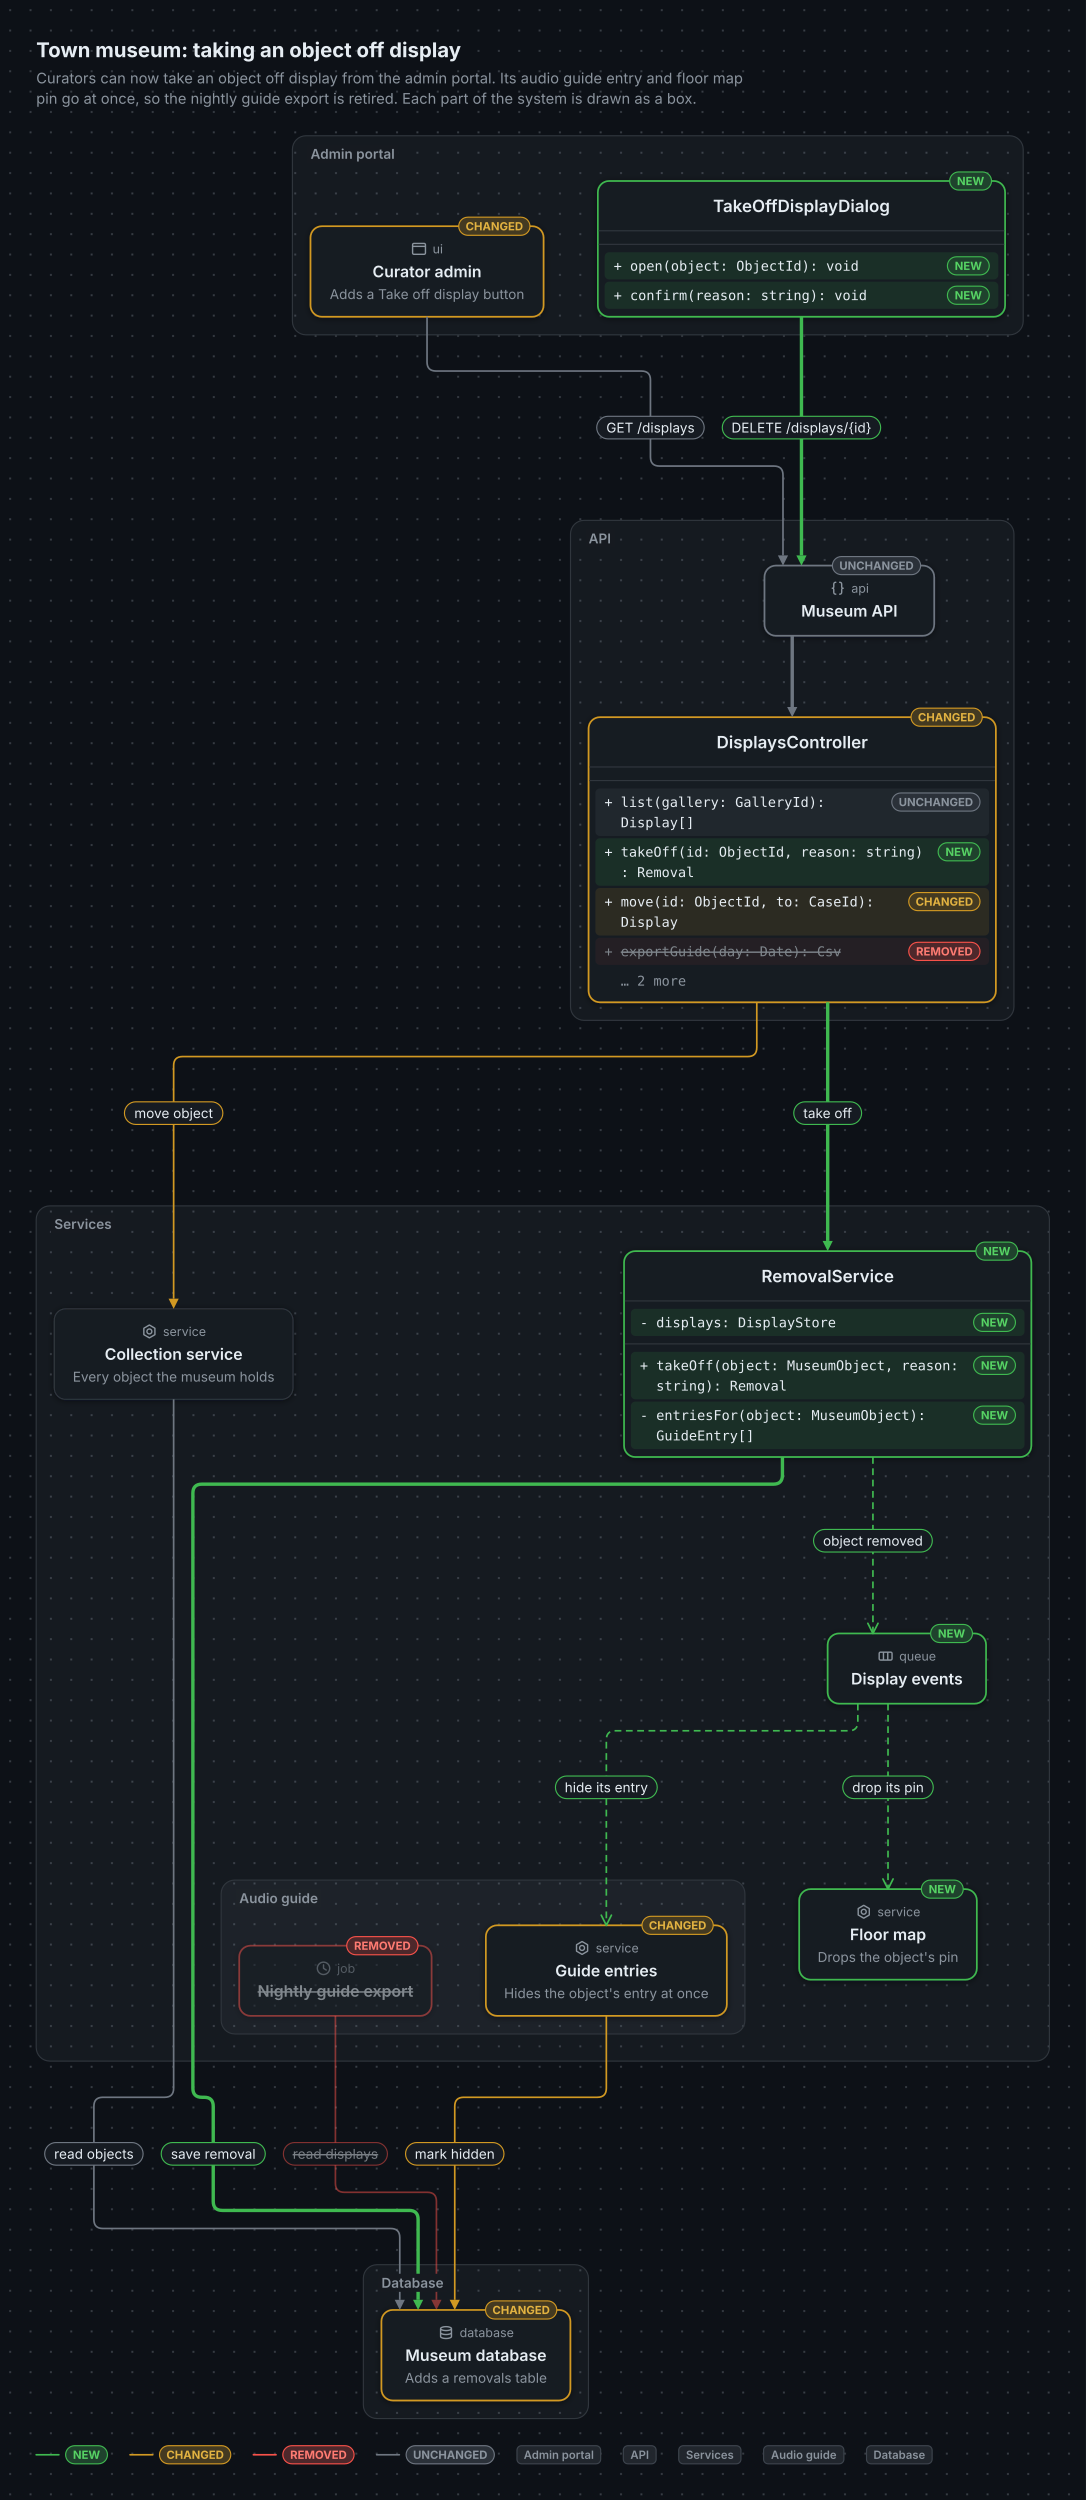
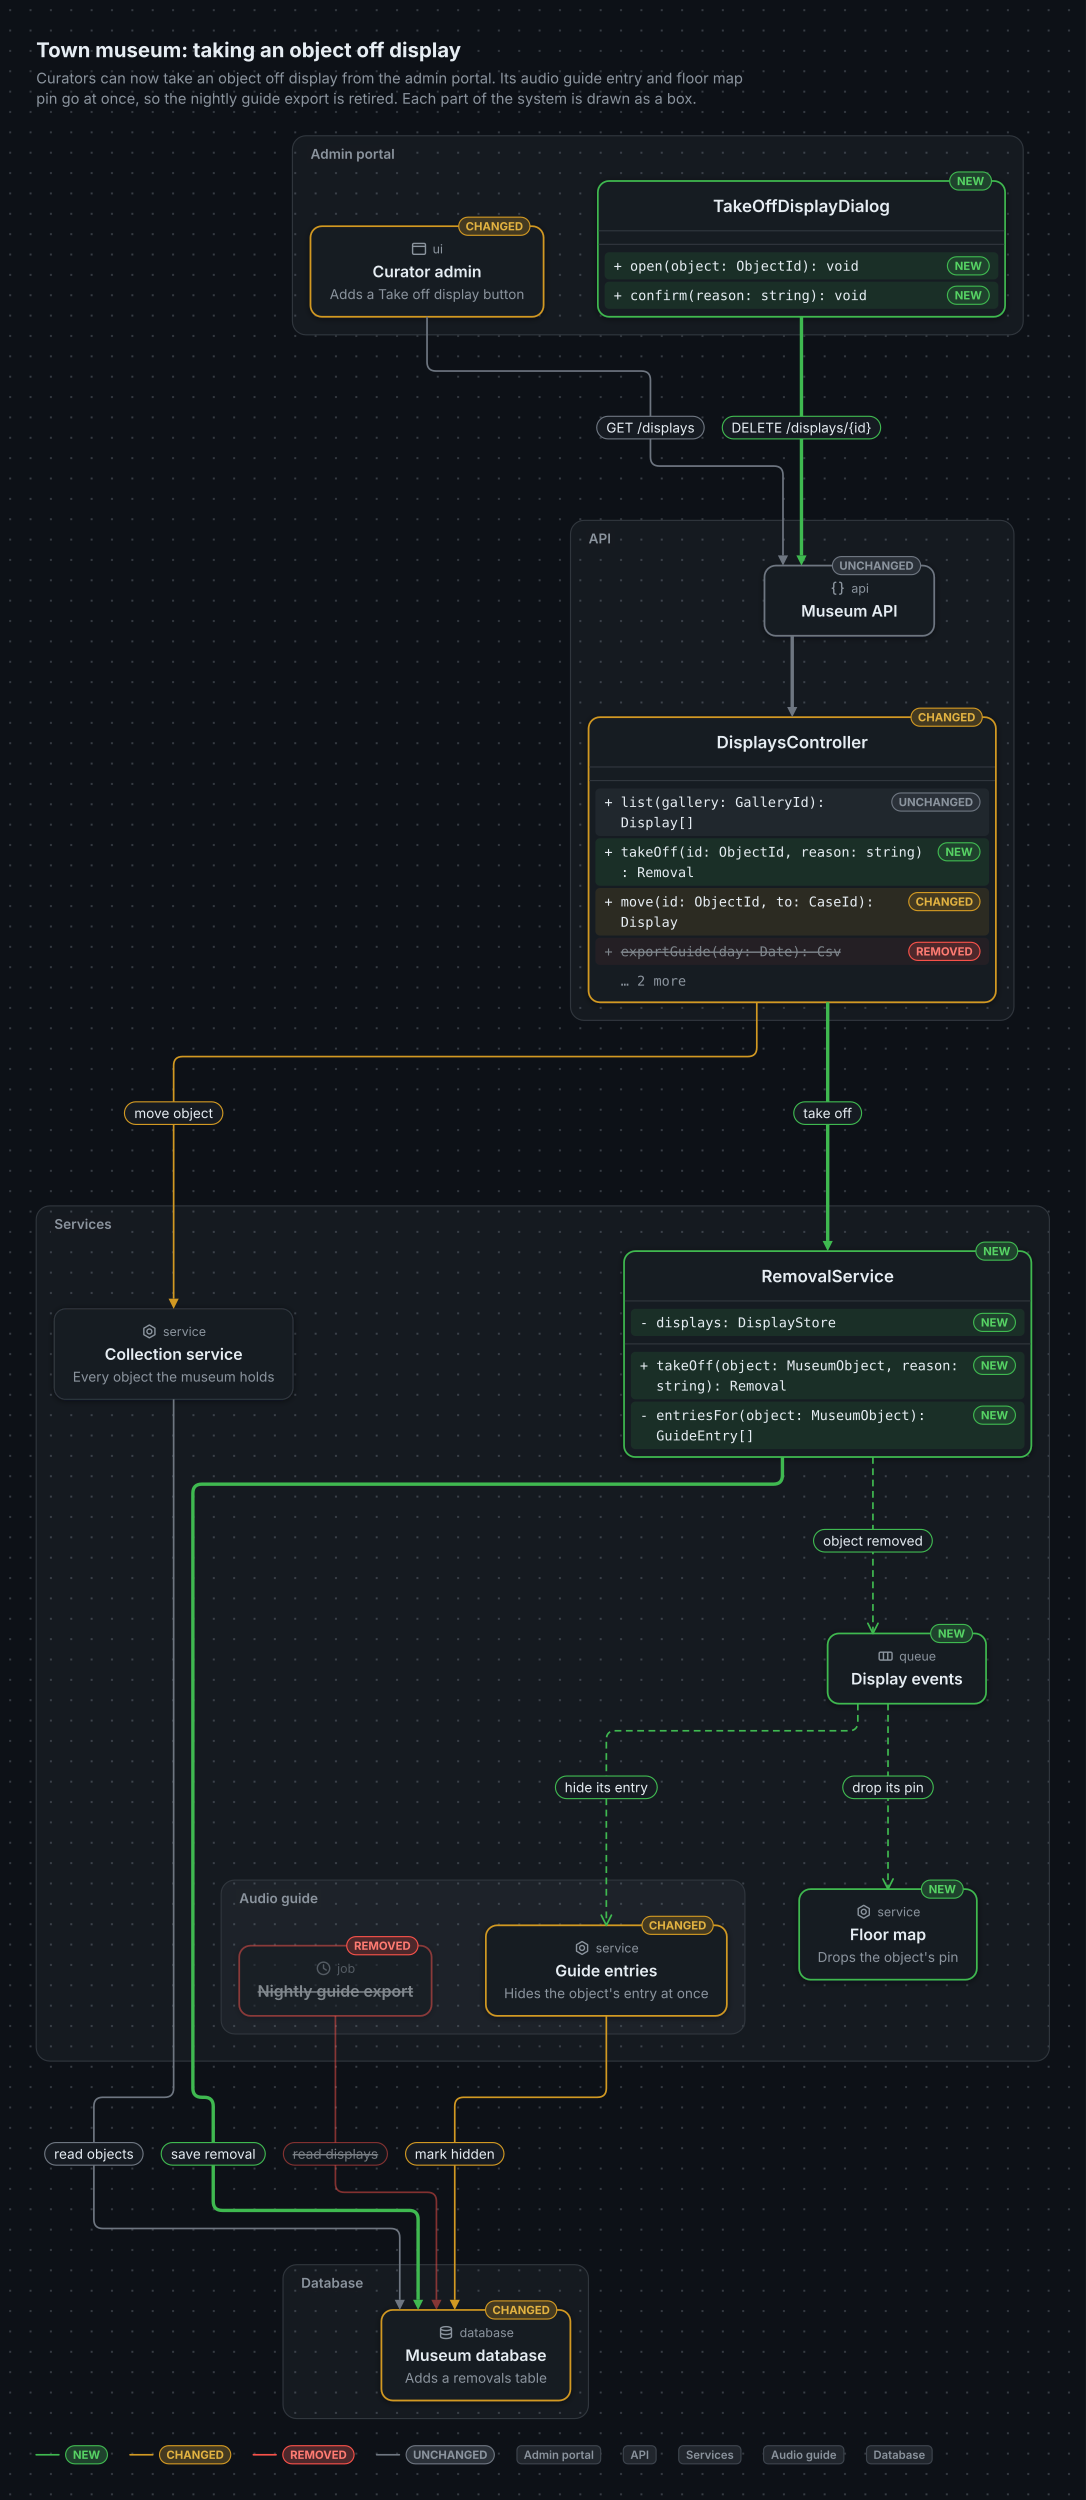
<svg xmlns="http://www.w3.org/2000/svg" width="960" height="2210" viewBox="0 0 960 2210">
  <defs>
    <pattern id="structa-grid-dark" width="18" height="18" patternUnits="userSpaceOnUse">
      <circle cx="9" cy="9" r="1" fill="#6e7681" fill-opacity="0.4" />
    </pattern>
    <filter id="structa-shadow-dark" x="-20%" y="-30%" width="140%" height="170%">
      <feDropShadow dx="0" dy="1" stdDeviation="3" flood-color="#010409" flood-opacity="0.5" />
    </filter>
  </defs>
  <rect width="960" height="2210" fill="#0d1117" />
  <rect width="960" height="2210" fill="url(#structa-grid-dark)" />
  <g class="title">
    <text x="32" y="50.55" font-family="Structa Inter, Inter, sans-serif" font-size="18" font-weight="700" fill="#e6edf3">Town museum: taking an object off display</text>
  </g>
  <g class="description">
    <text x="32" y="73.73" font-family="Structa Inter, Inter, sans-serif" font-size="13" font-weight="400" fill="#8b949e">Curators can now take an object off display from the admin portal. Its audio guide entry and floor map</text>
    <text x="32" y="91.73" font-family="Structa Inter, Inter, sans-serif" font-size="13" font-weight="400" fill="#8b949e">pin go at once, so the nightly guide export is retired. Each part of the system is drawn as a box.</text>
  </g>
  <g class="area" data-area="portal">
    <rect class="area-box" x="258.5" y="120" width="646" height="176" rx="12" fill="#8b949e" fill-opacity="0.07" stroke="#30363d" stroke-width="1" />
  </g>
  <g class="area" data-area="api">
    <rect class="area-box" x="504.33" y="460" width="392" height="442" rx="12" fill="#8b949e" fill-opacity="0.07" stroke="#30363d" stroke-width="1" />
  </g>
  <g class="area" data-area="services">
    <rect class="area-box" x="32" y="1066" width="895.67" height="756" rx="12" fill="#8b949e" fill-opacity="0.07" stroke="#30363d" stroke-width="1" />
  </g>
  <g class="area" data-area="guide" data-parent="services">
    <rect class="area-box" x="195.5" y="1662" width="463" height="136" rx="12" fill="#8b949e" fill-opacity="0.07" stroke="#30363d" stroke-width="1" />
  </g>
  <g class="area" data-area="data">
-     <rect class="area-box" x="321.2" y="2002" width="199" height="136" rx="12" fill="#8b949e" fill-opacity="0.07" stroke="#30363d" stroke-width="1" />
+     <rect class="area-box" x="250.2" y="2002" width="270" height="136" rx="12" fill="#8b949e" fill-opacity="0.07" stroke="#30363d" stroke-width="1" />
  </g>
  <g class="card" data-id="console" data-kind="ui" data-status="changed" data-area="portal">
    <rect class="outline" x="274.5" y="200" width="206" height="80" rx="10" fill="#161b22" stroke="#d29922" stroke-width="1.5" filter="url(#structa-shadow-dark)" />
    <path class="icon" d="M366.04 215.19 L374.79 215.19 Q376.1 215.19 376.1 216.5 L376.1 223.5 Q376.1 224.81 374.79 224.81 L366.04 224.81 Q364.73 224.81 364.73 223.5 L364.73 216.5 Q364.73 215.19 366.04 215.19 Z M364.73 217.81 L376.1 217.81" fill="none" stroke="#8b949e" stroke-width="1.25" stroke-linecap="round" stroke-linejoin="round" />
    <text x="382.42" y="224" font-family="Structa Inter, Inter, sans-serif" font-size="11" font-weight="400" fill="#8b949e">ui</text>
    <text x="377.5" y="245.09" font-family="Structa Inter, Inter, sans-serif" font-size="14" font-weight="600" fill="#e6edf3" text-anchor="middle">Curator admin</text>
    <text x="377.5" y="264.37" font-family="Structa Inter, Inter, sans-serif" font-size="12" font-weight="400" fill="#8b949e" text-anchor="middle">Adds a Take off display button</text>
    <g class="badge">
      <rect x="405.5" y="192" width="63" height="16" rx="8" fill="#161b22" />
      <rect x="405.5" y="192" width="63" height="16" rx="8" fill="#d29922" fill-opacity="0.25" stroke="#d29922" stroke-width="1" />
      <text x="437" y="203.64" font-family="Structa Inter, Inter, sans-serif" font-size="10" font-weight="700" fill="#e3b341" text-anchor="middle">CHANGED</text>
    </g>
  </g>
  <g class="card" data-id="dialog" data-kind="class" data-status="new" data-area="portal">
    <rect class="outline" x="528.5" y="160" width="360" height="120" rx="10" fill="#161b22" stroke="#3fb950" stroke-width="1.5" filter="url(#structa-shadow-dark)" />
    <line class="divider" x1="529.25" y1="204" x2="887.75" y2="204" stroke="#30363d" stroke-width="1" />
    <line class="divider" x1="529.25" y1="216" x2="887.75" y2="216" stroke="#30363d" stroke-width="1" />
    <text x="708.5" y="187.46" font-family="Structa Inter, Inter, sans-serif" font-size="15" font-weight="600" fill="#e6edf3" text-anchor="middle">TakeOffDisplayDialog</text>
    <g class="row" data-id="methods[0]" data-kind="method" data-status="new">
      <rect x="534.5" y="223" width="348" height="24" rx="4" fill="#3fb950" fill-opacity="0.12" />
      <g class="symbol">
        <text x="542.5" y="239.32" font-family="Structa JetBrains Mono, JetBrains Mono, monospace" font-size="12" font-weight="400" fill="#e6edf3">+</text>
      </g>
      <text x="556.9" y="239.32" font-family="Structa JetBrains Mono, JetBrains Mono, monospace" font-size="12" font-weight="400" fill="#e6edf3">open(object: ObjectId): void</text>
      <g class="badge">
        <rect x="837.5" y="227" width="37" height="16" rx="8" fill="#161b22" />
        <rect x="837.5" y="227" width="37" height="16" rx="8" fill="#3fb950" fill-opacity="0.25" stroke="#3fb950" stroke-width="1" />
        <text x="856" y="238.64" font-family="Structa Inter, Inter, sans-serif" font-size="10" font-weight="700" fill="#56d364" text-anchor="middle">NEW</text>
      </g>
    </g>
    <g class="row" data-id="methods[1]" data-kind="method" data-status="new">
      <rect x="534.5" y="249" width="348" height="24" rx="4" fill="#3fb950" fill-opacity="0.12" />
      <g class="symbol">
        <text x="542.5" y="265.32" font-family="Structa JetBrains Mono, JetBrains Mono, monospace" font-size="12" font-weight="400" fill="#e6edf3">+</text>
      </g>
      <text x="556.9" y="265.32" font-family="Structa JetBrains Mono, JetBrains Mono, monospace" font-size="12" font-weight="400" fill="#e6edf3">confirm(reason: string): void</text>
      <g class="badge">
        <rect x="837.5" y="253" width="37" height="16" rx="8" fill="#161b22" />
        <rect x="837.5" y="253" width="37" height="16" rx="8" fill="#3fb950" fill-opacity="0.25" stroke="#3fb950" stroke-width="1" />
        <text x="856" y="264.64" font-family="Structa Inter, Inter, sans-serif" font-size="10" font-weight="700" fill="#56d364" text-anchor="middle">NEW</text>
      </g>
    </g>
    <g class="badge">
      <rect x="839.5" y="152" width="37" height="16" rx="8" fill="#161b22" />
      <rect x="839.5" y="152" width="37" height="16" rx="8" fill="#3fb950" fill-opacity="0.25" stroke="#3fb950" stroke-width="1" />
      <text x="858" y="163.64" font-family="Structa Inter, Inter, sans-serif" font-size="10" font-weight="700" fill="#56d364" text-anchor="middle">NEW</text>
    </g>
  </g>
  <g class="card" data-id="gateway" data-kind="api" data-status="unchanged" data-area="api">
    <rect class="outline" x="675.83" y="500" width="150" height="62" rx="10" fill="#161b22" stroke="#6e7681" stroke-width="1.5" filter="url(#structa-shadow-dark)" />
    <path class="icon" d="M738.8 514.75 Q737.05 514.75 737.05 516.5 L737.05 518.69 Q737.05 520 735.73 520 Q737.05 520 737.05 521.31 L737.05 523.5 Q737.05 525.25 738.8 525.25 M742.3 514.75 Q744.05 514.75 744.05 516.5 L744.05 518.69 Q744.05 520 745.36 520 Q744.05 520 744.05 521.31 L744.05 523.5 Q744.05 525.25 742.3 525.25" fill="none" stroke="#8b949e" stroke-width="1.25" stroke-linecap="round" stroke-linejoin="round" />
    <text x="752.55" y="524" font-family="Structa Inter, Inter, sans-serif" font-size="11" font-weight="400" fill="#8b949e">api</text>
    <text x="750.83" y="545.09" font-family="Structa Inter, Inter, sans-serif" font-size="14" font-weight="600" fill="#e6edf3" text-anchor="middle">Museum API</text>
    <g class="badge">
      <rect x="735.83" y="492" width="78" height="16" rx="8" fill="#161b22" />
      <rect x="735.83" y="492" width="78" height="16" rx="8" fill="#6e7681" fill-opacity="0.25" stroke="#6e7681" stroke-width="1" />
      <text x="774.83" y="503.64" font-family="Structa Inter, Inter, sans-serif" font-size="10" font-weight="700" fill="#8b949e" text-anchor="middle">UNCHANGED</text>
    </g>
  </g>
  <g class="card" data-id="controller" data-kind="class" data-status="changed" data-area="api">
    <rect class="outline" x="520.33" y="634" width="360" height="252" rx="10" fill="#161b22" stroke="#d29922" stroke-width="1.5" filter="url(#structa-shadow-dark)" />
    <line class="divider" x1="521.08" y1="678" x2="879.58" y2="678" stroke="#30363d" stroke-width="1" />
    <line class="divider" x1="521.08" y1="690" x2="879.58" y2="690" stroke="#30363d" stroke-width="1" />
    <text x="700.33" y="661.46" font-family="Structa Inter, Inter, sans-serif" font-size="15" font-weight="600" fill="#e6edf3" text-anchor="middle">DisplaysController</text>
    <g class="more">
      <text x="548.73" y="871.32" font-family="Structa JetBrains Mono, JetBrains Mono, monospace" font-size="12" font-weight="400" fill="#8b949e">… 2 more</text>
    </g>
    <g class="row" data-id="methods[0]" data-kind="method" data-status="unchanged">
      <rect x="526.33" y="697" width="348" height="42" rx="4" fill="#6e7681" fill-opacity="0.12" />
      <g class="symbol">
        <text x="534.33" y="713.32" font-family="Structa JetBrains Mono, JetBrains Mono, monospace" font-size="12" font-weight="400" fill="#e6edf3">+</text>
      </g>
      <text x="548.73" y="713.32" font-family="Structa JetBrains Mono, JetBrains Mono, monospace" font-size="12" font-weight="400" fill="#e6edf3">list(gallery: GalleryId):</text>
      <text x="548.73" y="731.32" font-family="Structa JetBrains Mono, JetBrains Mono, monospace" font-size="12" font-weight="400" fill="#e6edf3">Display[]</text>
      <g class="badge">
        <rect x="788.33" y="701" width="78" height="16" rx="8" fill="#161b22" />
        <rect x="788.33" y="701" width="78" height="16" rx="8" fill="#6e7681" fill-opacity="0.25" stroke="#6e7681" stroke-width="1" />
        <text x="827.33" y="712.64" font-family="Structa Inter, Inter, sans-serif" font-size="10" font-weight="700" fill="#8b949e" text-anchor="middle">UNCHANGED</text>
      </g>
    </g>
    <g class="row" data-id="methods[1]" data-kind="method" data-status="new">
      <rect x="526.33" y="741" width="348" height="42" rx="4" fill="#3fb950" fill-opacity="0.12" />
      <g class="symbol">
        <text x="534.33" y="757.32" font-family="Structa JetBrains Mono, JetBrains Mono, monospace" font-size="12" font-weight="400" fill="#e6edf3">+</text>
      </g>
      <text x="548.73" y="757.32" font-family="Structa JetBrains Mono, JetBrains Mono, monospace" font-size="12" font-weight="400" fill="#e6edf3">takeOff(id: ObjectId, reason: string)</text>
      <text x="548.73" y="775.32" font-family="Structa JetBrains Mono, JetBrains Mono, monospace" font-size="12" font-weight="400" fill="#e6edf3">: Removal</text>
      <g class="badge">
        <rect x="829.33" y="745" width="37" height="16" rx="8" fill="#161b22" />
        <rect x="829.33" y="745" width="37" height="16" rx="8" fill="#3fb950" fill-opacity="0.25" stroke="#3fb950" stroke-width="1" />
        <text x="847.83" y="756.64" font-family="Structa Inter, Inter, sans-serif" font-size="10" font-weight="700" fill="#56d364" text-anchor="middle">NEW</text>
      </g>
    </g>
    <g class="row" data-id="methods[2]" data-kind="method" data-status="changed">
      <rect x="526.33" y="785" width="348" height="42" rx="4" fill="#d29922" fill-opacity="0.12" />
      <g class="symbol">
        <text x="534.33" y="801.32" font-family="Structa JetBrains Mono, JetBrains Mono, monospace" font-size="12" font-weight="400" fill="#e6edf3">+</text>
      </g>
      <text x="548.73" y="801.32" font-family="Structa JetBrains Mono, JetBrains Mono, monospace" font-size="12" font-weight="400" fill="#e6edf3">move(id: ObjectId, to: CaseId):</text>
      <text x="548.73" y="819.32" font-family="Structa JetBrains Mono, JetBrains Mono, monospace" font-size="12" font-weight="400" fill="#e6edf3">Display</text>
      <g class="badge">
        <rect x="803.33" y="789" width="63" height="16" rx="8" fill="#161b22" />
        <rect x="803.33" y="789" width="63" height="16" rx="8" fill="#d29922" fill-opacity="0.25" stroke="#d29922" stroke-width="1" />
        <text x="834.83" y="800.64" font-family="Structa Inter, Inter, sans-serif" font-size="10" font-weight="700" fill="#e3b341" text-anchor="middle">CHANGED</text>
      </g>
    </g>
    <g class="row" data-id="methods[3]" data-kind="method" data-status="removed">
      <g class="faded" opacity="0.5">
        <rect x="526.33" y="829" width="348" height="24" rx="4" fill="#f85149" fill-opacity="0.12" />
        <g class="symbol">
          <text x="534.33" y="845.32" font-family="Structa JetBrains Mono, JetBrains Mono, monospace" font-size="12" font-weight="400" fill="#e6edf3">+</text>
        </g>
        <text x="548.73" y="845.32" font-family="Structa JetBrains Mono, JetBrains Mono, monospace" font-size="12" font-weight="400" fill="#e6edf3">exportGuide(day: Date): Csv</text>
        <line class="strike" x1="548.73" y1="841.72" x2="743.13" y2="841.72" stroke="#e6edf3" stroke-width="1.25" />
      </g>
      <g class="badge">
        <rect x="803.33" y="833" width="63" height="16" rx="8" fill="#161b22" />
        <rect x="803.33" y="833" width="63" height="16" rx="8" fill="#f85149" fill-opacity="0.25" stroke="#f85149" stroke-width="1" />
        <text x="834.83" y="844.64" font-family="Structa Inter, Inter, sans-serif" font-size="10" font-weight="700" fill="#ff7b72" text-anchor="middle">REMOVED</text>
      </g>
    </g>
    <g class="badge">
      <rect x="805.33" y="626" width="63" height="16" rx="8" fill="#161b22" />
      <rect x="805.33" y="626" width="63" height="16" rx="8" fill="#d29922" fill-opacity="0.25" stroke="#d29922" stroke-width="1" />
      <text x="836.83" y="637.64" font-family="Structa Inter, Inter, sans-serif" font-size="10" font-weight="700" fill="#e3b341" text-anchor="middle">CHANGED</text>
    </g>
  </g>
  <g class="card" data-id="collection" data-kind="service" data-area="services">
    <rect class="outline" x="48" y="1157" width="211" height="80" rx="10" fill="#161b22" stroke="#30363d" stroke-width="1" filter="url(#structa-shadow-dark)" />
    <path class="icon" d="M132.05 1171.31 L136.95 1174.16 L136.95 1179.84 L132.05 1182.69 L127.15 1179.84 L127.15 1174.16 Z M129.86 1177 A2.19 2.19 0 1 1 134.24 1177 A2.19 2.19 0 1 1 129.86 1177" fill="none" stroke="#8b949e" stroke-width="1.25" stroke-linecap="round" stroke-linejoin="round" />
    <text x="144.05" y="1181" font-family="Structa Inter, Inter, sans-serif" font-size="11" font-weight="400" fill="#8b949e">service</text>
    <text x="153.5" y="1202.09" font-family="Structa Inter, Inter, sans-serif" font-size="14" font-weight="600" fill="#e6edf3" text-anchor="middle">Collection service</text>
    <text x="153.5" y="1221.37" font-family="Structa Inter, Inter, sans-serif" font-size="12" font-weight="400" fill="#8b949e" text-anchor="middle">Every object the museum holds</text>
  </g>
  <g class="card" data-id="removals" data-kind="class" data-status="new" data-area="services">
    <rect class="outline" x="551.67" y="1106" width="360" height="182" rx="10" fill="#161b22" stroke="#3fb950" stroke-width="1.5" filter="url(#structa-shadow-dark)" />
    <line class="divider" x1="552.42" y1="1150" x2="910.92" y2="1150" stroke="#30363d" stroke-width="1" />
    <line class="divider" x1="552.42" y1="1188" x2="910.92" y2="1188" stroke="#30363d" stroke-width="1" />
    <text x="731.67" y="1133.46" font-family="Structa Inter, Inter, sans-serif" font-size="15" font-weight="600" fill="#e6edf3" text-anchor="middle">RemovalService</text>
    <g class="row" data-id="properties[0]" data-kind="property" data-status="new">
      <rect x="557.67" y="1157" width="348" height="24" rx="4" fill="#3fb950" fill-opacity="0.12" />
      <g class="symbol">
        <text x="565.67" y="1173.32" font-family="Structa JetBrains Mono, JetBrains Mono, monospace" font-size="12" font-weight="400" fill="#e6edf3">-</text>
      </g>
      <text x="580.07" y="1173.32" font-family="Structa JetBrains Mono, JetBrains Mono, monospace" font-size="12" font-weight="400" fill="#e6edf3">displays: DisplayStore</text>
      <g class="badge">
        <rect x="860.67" y="1161" width="37" height="16" rx="8" fill="#161b22" />
        <rect x="860.67" y="1161" width="37" height="16" rx="8" fill="#3fb950" fill-opacity="0.25" stroke="#3fb950" stroke-width="1" />
        <text x="879.17" y="1172.64" font-family="Structa Inter, Inter, sans-serif" font-size="10" font-weight="700" fill="#56d364" text-anchor="middle">NEW</text>
      </g>
    </g>
    <g class="row" data-id="methods[0]" data-kind="method" data-status="new">
      <rect x="557.67" y="1195" width="348" height="42" rx="4" fill="#3fb950" fill-opacity="0.12" />
      <g class="symbol">
        <text x="565.67" y="1211.32" font-family="Structa JetBrains Mono, JetBrains Mono, monospace" font-size="12" font-weight="400" fill="#e6edf3">+</text>
      </g>
      <text x="580.07" y="1211.32" font-family="Structa JetBrains Mono, JetBrains Mono, monospace" font-size="12" font-weight="400" fill="#e6edf3">takeOff(object: MuseumObject, reason:</text>
      <text x="580.07" y="1229.32" font-family="Structa JetBrains Mono, JetBrains Mono, monospace" font-size="12" font-weight="400" fill="#e6edf3">string): Removal</text>
      <g class="badge">
        <rect x="860.67" y="1199" width="37" height="16" rx="8" fill="#161b22" />
        <rect x="860.67" y="1199" width="37" height="16" rx="8" fill="#3fb950" fill-opacity="0.25" stroke="#3fb950" stroke-width="1" />
        <text x="879.17" y="1210.64" font-family="Structa Inter, Inter, sans-serif" font-size="10" font-weight="700" fill="#56d364" text-anchor="middle">NEW</text>
      </g>
    </g>
    <g class="row" data-id="methods[1]" data-kind="method" data-status="new">
      <rect x="557.67" y="1239" width="348" height="42" rx="4" fill="#3fb950" fill-opacity="0.12" />
      <g class="symbol">
        <text x="565.67" y="1255.32" font-family="Structa JetBrains Mono, JetBrains Mono, monospace" font-size="12" font-weight="400" fill="#e6edf3">-</text>
      </g>
      <text x="580.07" y="1255.32" font-family="Structa JetBrains Mono, JetBrains Mono, monospace" font-size="12" font-weight="400" fill="#e6edf3">entriesFor(object: MuseumObject):</text>
      <text x="580.07" y="1273.32" font-family="Structa JetBrains Mono, JetBrains Mono, monospace" font-size="12" font-weight="400" fill="#e6edf3">GuideEntry[]</text>
      <g class="badge">
        <rect x="860.67" y="1243" width="37" height="16" rx="8" fill="#161b22" />
        <rect x="860.67" y="1243" width="37" height="16" rx="8" fill="#3fb950" fill-opacity="0.25" stroke="#3fb950" stroke-width="1" />
        <text x="879.17" y="1254.64" font-family="Structa Inter, Inter, sans-serif" font-size="10" font-weight="700" fill="#56d364" text-anchor="middle">NEW</text>
      </g>
    </g>
    <g class="badge">
      <rect x="862.67" y="1098" width="37" height="16" rx="8" fill="#161b22" />
      <rect x="862.67" y="1098" width="37" height="16" rx="8" fill="#3fb950" fill-opacity="0.25" stroke="#3fb950" stroke-width="1" />
      <text x="881.17" y="1109.64" font-family="Structa Inter, Inter, sans-serif" font-size="10" font-weight="700" fill="#56d364" text-anchor="middle">NEW</text>
    </g>
  </g>
  <g class="card" data-id="events" data-kind="queue" data-status="new" data-area="services">
    <rect class="outline" x="731.67" y="1444" width="140" height="62" rx="10" fill="#161b22" stroke="#3fb950" stroke-width="1.5" filter="url(#structa-shadow-dark)" />
    <path class="icon" d="M778.51 1460.5 L787.26 1460.5 Q788.57 1460.5 788.57 1461.81 L788.57 1466.19 Q788.57 1467.5 787.26 1467.5 L778.51 1467.5 Q777.19 1467.5 777.19 1466.19 L777.19 1461.81 Q777.19 1460.5 778.51 1460.5 Z M780.98 1460.5 L780.98 1467.5 M784.78 1460.5 L784.78 1467.5" fill="none" stroke="#8b949e" stroke-width="1.25" stroke-linecap="round" stroke-linejoin="round" />
    <text x="794.88" y="1468" font-family="Structa Inter, Inter, sans-serif" font-size="11" font-weight="400" fill="#8b949e">queue</text>
    <text x="801.67" y="1489.09" font-family="Structa Inter, Inter, sans-serif" font-size="14" font-weight="600" fill="#e6edf3" text-anchor="middle">Display events</text>
    <g class="badge">
      <rect x="822.67" y="1436" width="37" height="16" rx="8" fill="#161b22" />
      <rect x="822.67" y="1436" width="37" height="16" rx="8" fill="#3fb950" fill-opacity="0.25" stroke="#3fb950" stroke-width="1" />
      <text x="841.17" y="1447.64" font-family="Structa Inter, Inter, sans-serif" font-size="10" font-weight="700" fill="#56d364" text-anchor="middle">NEW</text>
    </g>
  </g>
  <g class="card" data-id="map" data-kind="service" data-status="new" data-area="services">
    <rect class="outline" x="706.5" y="1670" width="157" height="80" rx="10" fill="#161b22" stroke="#3fb950" stroke-width="1.5" filter="url(#structa-shadow-dark)" />
    <path class="icon" d="M763.55 1684.31 L768.45 1687.16 L768.45 1692.84 L763.55 1695.69 L758.65 1692.84 L758.65 1687.16 Z M761.36 1690 A2.19 2.19 0 1 1 765.74 1690 A2.19 2.19 0 1 1 761.36 1690" fill="none" stroke="#8b949e" stroke-width="1.25" stroke-linecap="round" stroke-linejoin="round" />
    <text x="775.55" y="1694" font-family="Structa Inter, Inter, sans-serif" font-size="11" font-weight="400" fill="#8b949e">service</text>
    <text x="785" y="1715.09" font-family="Structa Inter, Inter, sans-serif" font-size="14" font-weight="600" fill="#e6edf3" text-anchor="middle">Floor map</text>
    <text x="785" y="1734.37" font-family="Structa Inter, Inter, sans-serif" font-size="12" font-weight="400" fill="#8b949e" text-anchor="middle">Drops the object's pin</text>
    <g class="badge">
      <rect x="814.5" y="1662" width="37" height="16" rx="8" fill="#161b22" />
      <rect x="814.5" y="1662" width="37" height="16" rx="8" fill="#3fb950" fill-opacity="0.25" stroke="#3fb950" stroke-width="1" />
      <text x="833" y="1673.64" font-family="Structa Inter, Inter, sans-serif" font-size="10" font-weight="700" fill="#56d364" text-anchor="middle">NEW</text>
    </g>
  </g>
  <g class="card" data-id="entries" data-kind="service" data-status="changed" data-area="guide">
    <rect class="outline" x="429.5" y="1702" width="213" height="80" rx="10" fill="#161b22" stroke="#d29922" stroke-width="1.5" filter="url(#structa-shadow-dark)" />
    <path class="icon" d="M514.55 1716.31 L519.45 1719.16 L519.45 1724.84 L514.55 1727.69 L509.65 1724.84 L509.65 1719.16 Z M512.36 1722 A2.19 2.19 0 1 1 516.74 1722 A2.19 2.19 0 1 1 512.36 1722" fill="none" stroke="#8b949e" stroke-width="1.25" stroke-linecap="round" stroke-linejoin="round" />
    <text x="526.55" y="1726" font-family="Structa Inter, Inter, sans-serif" font-size="11" font-weight="400" fill="#8b949e">service</text>
    <text x="536" y="1747.09" font-family="Structa Inter, Inter, sans-serif" font-size="14" font-weight="600" fill="#e6edf3" text-anchor="middle">Guide entries</text>
    <text x="536" y="1766.37" font-family="Structa Inter, Inter, sans-serif" font-size="12" font-weight="400" fill="#8b949e" text-anchor="middle">Hides the object's entry at once</text>
    <g class="badge">
      <rect x="567.5" y="1694" width="63" height="16" rx="8" fill="#161b22" />
      <rect x="567.5" y="1694" width="63" height="16" rx="8" fill="#d29922" fill-opacity="0.25" stroke="#d29922" stroke-width="1" />
      <text x="599" y="1705.64" font-family="Structa Inter, Inter, sans-serif" font-size="10" font-weight="700" fill="#e3b341" text-anchor="middle">CHANGED</text>
    </g>
  </g>
  <g class="card" data-id="export" data-kind="job" data-status="removed" data-area="guide">
    <g class="faded" opacity="0.5">
      <rect class="outline" x="211.5" y="1720" width="170" height="62" rx="10" fill="#161b22" stroke="#f85149" stroke-width="1.5" filter="url(#structa-shadow-dark)" />
      <path class="icon" d="M280.53 1740 A5.47 5.47 0 1 1 291.47 1740 A5.47 5.47 0 1 1 280.53 1740 M286 1736.94 L286 1740 L288.41 1741.53" fill="none" stroke="#8b949e" stroke-width="1.25" stroke-linecap="round" stroke-linejoin="round" />
      <text x="298" y="1744" font-family="Structa Inter, Inter, sans-serif" font-size="11" font-weight="400" fill="#8b949e">job</text>
      <text x="296.5" y="1765.09" font-family="Structa Inter, Inter, sans-serif" font-size="14" font-weight="600" fill="#e6edf3" text-anchor="middle">Nightly guide export</text>
      <line class="strike" x1="227.73" y1="1760.89" x2="365.27" y2="1760.89" stroke="#e6edf3" stroke-width="1.25" />
    </g>
    <g class="badge">
      <rect x="306.5" y="1712" width="63" height="16" rx="8" fill="#161b22" />
      <rect x="306.5" y="1712" width="63" height="16" rx="8" fill="#f85149" fill-opacity="0.25" stroke="#f85149" stroke-width="1" />
      <text x="338" y="1723.64" font-family="Structa Inter, Inter, sans-serif" font-size="10" font-weight="700" fill="#ff7b72" text-anchor="middle">REMOVED</text>
    </g>
  </g>
  <g class="card" data-id="db" data-kind="database" data-status="changed" data-area="data">
    <rect class="outline" x="337.2" y="2042" width="167" height="80" rx="10" fill="#161b22" stroke="#d29922" stroke-width="1.5" filter="url(#structa-shadow-dark)" />
    <path class="icon" d="M389.48 2058.5 A4.81 1.75 0 1 1 399.1 2058.5 A4.81 1.75 0 1 1 389.48 2058.5 M389.48 2058.5 L389.48 2065.5 A4.81 1.75 0 0 0 399.1 2065.5 L399.1 2058.5 M389.48 2062 A4.81 1.75 0 0 0 399.1 2062" fill="none" stroke="#8b949e" stroke-width="1.25" stroke-linecap="round" stroke-linejoin="round" />
    <text x="406.29" y="2066" font-family="Structa Inter, Inter, sans-serif" font-size="11" font-weight="400" fill="#8b949e">database</text>
    <text x="420.7" y="2087.09" font-family="Structa Inter, Inter, sans-serif" font-size="14" font-weight="600" fill="#e6edf3" text-anchor="middle">Museum database</text>
    <text x="420.7" y="2106.37" font-family="Structa Inter, Inter, sans-serif" font-size="12" font-weight="400" fill="#8b949e" text-anchor="middle">Adds a removals table</text>
    <g class="badge">
      <rect x="429.2" y="2034" width="63" height="16" rx="8" fill="#161b22" />
      <rect x="429.2" y="2034" width="63" height="16" rx="8" fill="#d29922" fill-opacity="0.25" stroke="#d29922" stroke-width="1" />
      <text x="460.7" y="2045.64" font-family="Structa Inter, Inter, sans-serif" font-size="10" font-weight="700" fill="#e3b341" text-anchor="middle">CHANGED</text>
    </g>
  </g>
  <g class="line" data-id="edges[0]" data-kind="call" data-from="console" data-to="gateway">
    <path d="M377.5 280 L377.5 320 Q377.5 328 385.5 328 L567 328 Q575 328 575 336 L575 404 Q575 412 583 412 L684.17 412 Q692.17 412 692.17 420 L692.17 491" fill="none" stroke="#6e7681" stroke-width="1.5" stroke-linejoin="round" />
    <path d="M692.17 500 L687.67 491 L696.67 491 Z" fill="#6e7681" />
  </g>
  <g class="line" data-id="edges[1]" data-kind="call" data-from="dialog" data-to="gateway" data-status="new">
    <path d="M708.5 280 L708.5 491" fill="none" stroke="#3fb950" stroke-width="3" stroke-linejoin="round" />
    <path d="M708.5 500 L704 491 L713 491 Z" fill="#3fb950" />
  </g>
  <g class="line" data-id="edges[2]" data-kind="call" data-from="gateway" data-to="controller">
    <path d="M700.33 562 L700.33 625" fill="none" stroke="#6e7681" stroke-width="3" stroke-linejoin="round" />
    <path d="M700.33 634 L695.83 625 L704.83 625 Z" fill="#6e7681" />
  </g>
  <g class="line" data-id="edges[3]" data-kind="call" data-from="controller" data-to="collection" data-status="changed">
    <path d="M669 886 L669 926 Q669 934 661 934 L161.5 934 Q153.5 934 153.5 942 L153.5 1148" fill="none" stroke="#d29922" stroke-width="1.5" stroke-linejoin="round" />
    <path d="M153.5 1157 L149 1148 L158 1148 Z" fill="#d29922" />
  </g>
  <g class="line" data-id="edges[4]" data-kind="call" data-from="controller" data-to="removals" data-status="new">
    <path d="M731.67 886 L731.67 1097" fill="none" stroke="#3fb950" stroke-width="3" stroke-linejoin="round" />
    <path d="M731.67 1106 L727.17 1097 L736.17 1097 Z" fill="#3fb950" />
  </g>
  <g class="line" data-id="edges[5]" data-kind="call" data-from="removals" data-to="db" data-status="new">
    <path d="M691.67 1288 L691.67 1304 Q691.67 1312 683.67 1312 L178.5 1312 Q170.5 1312 170.5 1320 L170.5 1846 Q170.5 1854 178.5 1854 L180.5 1854 Q188.5 1854 188.5 1862 L188.5 1946 Q188.5 1954 196.5 1954 L361.6 1954 Q369.6 1954 369.6 1962 L369.6 2033" fill="none" stroke="#3fb950" stroke-width="3" stroke-linejoin="round" />
    <path d="M369.6 2042 L365.1 2033 L374.1 2033 Z" fill="#3fb950" />
  </g>
  <g class="line" data-id="edges[6]" data-kind="async" data-from="removals" data-to="events" data-status="new">
    <path d="M771.67 1288 L771.67 1444" fill="none" stroke="#3fb950" stroke-width="1.5" stroke-linejoin="round" stroke-dasharray="6 4" />
    <path d="M767.17 1435 L771.67 1444 L776.17 1435" fill="none" stroke="#3fb950" stroke-width="1.5" stroke-linecap="round" stroke-linejoin="round" />
  </g>
  <g class="line" data-id="edges[7]" data-kind="async" data-from="events" data-to="entries" data-status="new">
    <path d="M758.33 1506 L758.33 1522 Q758.33 1530 750.33 1530 L544 1530 Q536 1530 536 1538 L536 1702" fill="none" stroke="#3fb950" stroke-width="1.5" stroke-linejoin="round" stroke-dasharray="6 4" />
    <path d="M531.5 1693 L536 1702 L540.5 1693" fill="none" stroke="#3fb950" stroke-width="1.5" stroke-linecap="round" stroke-linejoin="round" />
  </g>
  <g class="line" data-id="edges[8]" data-kind="async" data-from="events" data-to="map" data-status="new">
    <path d="M785 1506 L785 1670" fill="none" stroke="#3fb950" stroke-width="1.5" stroke-linejoin="round" stroke-dasharray="6 4" />
    <path d="M780.5 1661 L785 1670 L789.5 1661" fill="none" stroke="#3fb950" stroke-width="1.5" stroke-linecap="round" stroke-linejoin="round" />
  </g>
  <g class="line" data-id="edges[9]" data-kind="call" data-from="collection" data-to="db" data-status="unchanged">
    <path d="M153.5 1237 L153.5 1846 Q153.5 1854 145.5 1854 L91 1854 Q83 1854 83 1862 L83 1962 Q83 1970 91 1970 L345.4 1970 Q353.4 1970 353.4 1978 L353.4 2033" fill="none" stroke="#6e7681" stroke-width="1.5" stroke-linejoin="round" />
    <path d="M353.4 2042 L348.9 2033 L357.9 2033 Z" fill="#6e7681" />
  </g>
  <g class="line" data-id="edges[10]" data-kind="call" data-from="entries" data-to="db" data-status="changed">
    <path d="M536 1782 L536 1846 Q536 1854 528 1854 L410 1854 Q402 1854 402 1862 L402 2033" fill="none" stroke="#d29922" stroke-width="1.5" stroke-linejoin="round" />
    <path d="M402 2042 L397.5 2033 L406.5 2033 Z" fill="#d29922" />
  </g>
  <g class="line" data-id="edges[11]" data-kind="call" data-from="export" data-to="db" data-status="removed">
    <g class="faded" opacity="0.5">
      <path d="M296.5 1782 L296.5 1930 Q296.5 1938 304.5 1938 L377.8 1938 Q385.8 1938 385.8 1946 L385.8 2033" fill="none" stroke="#f85149" stroke-width="1.5" stroke-linejoin="round" />
      <path d="M385.8 2042 L381.3 2033 L390.3 2033 Z" fill="#f85149" />
    </g>
  </g>
  <g class="area-names">
    <g class="area-name" data-area="portal">
      <rect x="271.5" y="128" width="80.36" height="16" fill="#161a20" />
      <text x="274.5" y="140.37" font-family="Structa Inter, Inter, sans-serif" font-size="12" font-weight="600" fill="#8b949e">Admin portal</text>
    </g>
    <g class="area-name" data-area="api">
      <rect x="517.33" y="468" width="25.79" height="16" fill="#161a20" />
      <text x="520.33" y="480.37" font-family="Structa Inter, Inter, sans-serif" font-size="12" font-weight="600" fill="#8b949e">API</text>
    </g>
    <g class="area-name" data-area="services">
      <rect x="45" y="1074" width="56.53" height="16" fill="#161a20" />
      <text x="48" y="1086.37" font-family="Structa Inter, Inter, sans-serif" font-size="12" font-weight="600" fill="#8b949e">Services</text>
    </g>
    <g class="area-name" data-area="guide">
      <rect x="208.5" y="1670" width="75.62" height="16" fill="#1e2329" />
      <text x="211.5" y="1682.37" font-family="Structa Inter, Inter, sans-serif" font-size="12" font-weight="600" fill="#8b949e">Audio guide</text>
    </g>
    <g class="area-name" data-area="data">
-       <rect x="334.2" y="2010" width="60.75" height="16" fill="#161a20" />
-       <text x="337.2" y="2022.37" font-family="Structa Inter, Inter, sans-serif" font-size="12" font-weight="600" fill="#8b949e">Database</text>
+       <rect x="263.2" y="2010" width="60.75" height="16" fill="#161a20" />
+       <text x="266.2" y="2022.37" font-family="Structa Inter, Inter, sans-serif" font-size="12" font-weight="600" fill="#8b949e">Database</text>
    </g>
  </g>
  <g class="line-labels">
    <g class="line-label" data-line="edges[0]">
      <rect x="527.5" y="368" width="95" height="20" rx="10" fill="#161b22" stroke="#6e7681" stroke-width="1" />
      <text x="575" y="382.37" font-family="Structa Inter, Inter, sans-serif" font-size="12" font-weight="400" fill="#e6edf3" text-anchor="middle">GET /displays</text>
    </g>
    <g class="line-label" data-line="edges[1]">
      <rect x="638.5" y="368" width="140" height="20" rx="10" fill="#161b22" stroke="#3fb950" stroke-width="1" />
      <text x="708.5" y="382.37" font-family="Structa Inter, Inter, sans-serif" font-size="12" font-weight="400" fill="#e6edf3" text-anchor="middle">DELETE /displays/{id}</text>
    </g>
    <g class="line-label" data-line="edges[3]">
      <rect x="110" y="974" width="87" height="20" rx="10" fill="#161b22" stroke="#d29922" stroke-width="1" />
      <text x="153.5" y="988.37" font-family="Structa Inter, Inter, sans-serif" font-size="12" font-weight="400" fill="#e6edf3" text-anchor="middle">move object</text>
    </g>
    <g class="line-label" data-line="edges[4]">
      <rect x="701.67" y="974" width="60" height="20" rx="10" fill="#161b22" stroke="#3fb950" stroke-width="1" />
      <text x="731.67" y="988.37" font-family="Structa Inter, Inter, sans-serif" font-size="12" font-weight="400" fill="#e6edf3" text-anchor="middle">take off</text>
    </g>
    <g class="line-label" data-line="edges[5]">
      <rect x="142.5" y="1894" width="92" height="20" rx="10" fill="#161b22" stroke="#3fb950" stroke-width="1" />
      <text x="188.5" y="1908.37" font-family="Structa Inter, Inter, sans-serif" font-size="12" font-weight="400" fill="#e6edf3" text-anchor="middle">save removal</text>
    </g>
    <g class="line-label" data-line="edges[6]">
      <rect x="719.17" y="1352" width="105" height="20" rx="10" fill="#161b22" stroke="#3fb950" stroke-width="1" />
      <text x="771.67" y="1366.37" font-family="Structa Inter, Inter, sans-serif" font-size="12" font-weight="400" fill="#e6edf3" text-anchor="middle">object removed</text>
    </g>
    <g class="line-label" data-line="edges[7]">
      <rect x="491" y="1570" width="90" height="20" rx="10" fill="#161b22" stroke="#3fb950" stroke-width="1" />
      <text x="536" y="1584.37" font-family="Structa Inter, Inter, sans-serif" font-size="12" font-weight="400" fill="#e6edf3" text-anchor="middle">hide its entry</text>
    </g>
    <g class="line-label" data-line="edges[8]">
      <rect x="745" y="1570" width="80" height="20" rx="10" fill="#161b22" stroke="#3fb950" stroke-width="1" />
      <text x="785" y="1584.37" font-family="Structa Inter, Inter, sans-serif" font-size="12" font-weight="400" fill="#e6edf3" text-anchor="middle">drop its pin</text>
    </g>
    <g class="line-label" data-line="edges[9]">
      <rect x="39.5" y="1894" width="87" height="20" rx="10" fill="#161b22" stroke="#6e7681" stroke-width="1" />
      <text x="83" y="1908.37" font-family="Structa Inter, Inter, sans-serif" font-size="12" font-weight="400" fill="#e6edf3" text-anchor="middle">read objects</text>
    </g>
    <g class="line-label" data-line="edges[10]">
      <rect x="358.5" y="1894" width="87" height="20" rx="10" fill="#161b22" stroke="#d29922" stroke-width="1" />
      <text x="402" y="1908.37" font-family="Structa Inter, Inter, sans-serif" font-size="12" font-weight="400" fill="#e6edf3" text-anchor="middle">mark hidden</text>
    </g>
    <g class="line-label" data-line="edges[11]">
      <rect x="250.5" y="1894" width="92" height="20" rx="10" fill="#0d1117" />
      <g class="faded" opacity="0.5">
        <rect x="250.5" y="1894" width="92" height="20" rx="10" fill="#161b22" stroke="#f85149" stroke-width="1" />
        <text x="296.5" y="1908.37" font-family="Structa Inter, Inter, sans-serif" font-size="12" font-weight="400" fill="#e6edf3" text-anchor="middle">read displays</text>
        <line class="strike" x1="258.68" y1="1904.77" x2="334.32" y2="1904.77" stroke="#e6edf3" stroke-width="1.25" />
      </g>
    </g>
  </g>
  <g class="legend">
    <g class="legend-item" data-status="new">
      <line class="swatch" x1="32" y1="2170" x2="52" y2="2170" stroke="#3fb950" stroke-width="1.5" stroke-linecap="round" />
      <g class="badge">
        <rect x="58" y="2162" width="37" height="16" rx="8" fill="#161b22" />
        <rect x="58" y="2162" width="37" height="16" rx="8" fill="#3fb950" fill-opacity="0.25" stroke="#3fb950" stroke-width="1" />
        <text x="76.5" y="2173.64" font-family="Structa Inter, Inter, sans-serif" font-size="10" font-weight="700" fill="#56d364" text-anchor="middle">NEW</text>
      </g>
    </g>
    <g class="legend-item" data-status="changed">
      <line class="swatch" x1="115" y1="2170" x2="135" y2="2170" stroke="#d29922" stroke-width="1.5" stroke-linecap="round" />
      <g class="badge">
        <rect x="141" y="2162" width="63" height="16" rx="8" fill="#161b22" />
        <rect x="141" y="2162" width="63" height="16" rx="8" fill="#d29922" fill-opacity="0.25" stroke="#d29922" stroke-width="1" />
        <text x="172.5" y="2173.64" font-family="Structa Inter, Inter, sans-serif" font-size="10" font-weight="700" fill="#e3b341" text-anchor="middle">CHANGED</text>
      </g>
    </g>
    <g class="legend-item" data-status="removed">
      <line class="swatch" x1="224" y1="2170" x2="244" y2="2170" stroke="#f85149" stroke-width="1.5" stroke-linecap="round" />
      <g class="badge">
        <rect x="250" y="2162" width="63" height="16" rx="8" fill="#161b22" />
        <rect x="250" y="2162" width="63" height="16" rx="8" fill="#f85149" fill-opacity="0.25" stroke="#f85149" stroke-width="1" />
        <text x="281.5" y="2173.64" font-family="Structa Inter, Inter, sans-serif" font-size="10" font-weight="700" fill="#ff7b72" text-anchor="middle">REMOVED</text>
      </g>
    </g>
    <g class="legend-item" data-status="unchanged">
      <line class="swatch" x1="333" y1="2170" x2="353" y2="2170" stroke="#6e7681" stroke-width="1.5" stroke-linecap="round" />
      <g class="badge">
        <rect x="359" y="2162" width="78" height="16" rx="8" fill="#161b22" />
        <rect x="359" y="2162" width="78" height="16" rx="8" fill="#6e7681" fill-opacity="0.25" stroke="#6e7681" stroke-width="1" />
        <text x="398" y="2173.64" font-family="Structa Inter, Inter, sans-serif" font-size="10" font-weight="700" fill="#8b949e" text-anchor="middle">UNCHANGED</text>
      </g>
    </g>
    <g class="legend-item" data-area="portal">
      <g class="tag" data-area="portal">
        <rect x="457" y="2162" width="74" height="16" rx="4" fill="#21262d" stroke="#3d444d" stroke-width="1" />
        <text x="494" y="2173.64" font-family="Structa Inter, Inter, sans-serif" font-size="10" font-weight="600" fill="#8b949e" text-anchor="middle">Admin portal</text>
      </g>
    </g>
    <g class="legend-item" data-area="api">
      <g class="tag" data-area="api">
        <rect x="551" y="2162" width="29" height="16" rx="4" fill="#21262d" stroke="#3d444d" stroke-width="1" />
        <text x="565.5" y="2173.64" font-family="Structa Inter, Inter, sans-serif" font-size="10" font-weight="600" fill="#8b949e" text-anchor="middle">API</text>
      </g>
    </g>
    <g class="legend-item" data-area="services">
      <g class="tag" data-area="services">
        <rect x="600" y="2162" width="55" height="16" rx="4" fill="#21262d" stroke="#3d444d" stroke-width="1" />
        <text x="627.5" y="2173.64" font-family="Structa Inter, Inter, sans-serif" font-size="10" font-weight="600" fill="#8b949e" text-anchor="middle">Services</text>
      </g>
    </g>
    <g class="legend-item" data-area="guide">
      <g class="tag" data-area="guide">
        <rect x="675" y="2162" width="71" height="16" rx="4" fill="#21262d" stroke="#3d444d" stroke-width="1" />
        <text x="710.5" y="2173.64" font-family="Structa Inter, Inter, sans-serif" font-size="10" font-weight="600" fill="#8b949e" text-anchor="middle">Audio guide</text>
      </g>
    </g>
    <g class="legend-item" data-area="data">
      <g class="tag" data-area="data">
        <rect x="766" y="2162" width="58" height="16" rx="4" fill="#21262d" stroke="#3d444d" stroke-width="1" />
        <text x="795" y="2173.64" font-family="Structa Inter, Inter, sans-serif" font-size="10" font-weight="600" fill="#8b949e" text-anchor="middle">Database</text>
      </g>
    </g>
  </g>
</svg>
